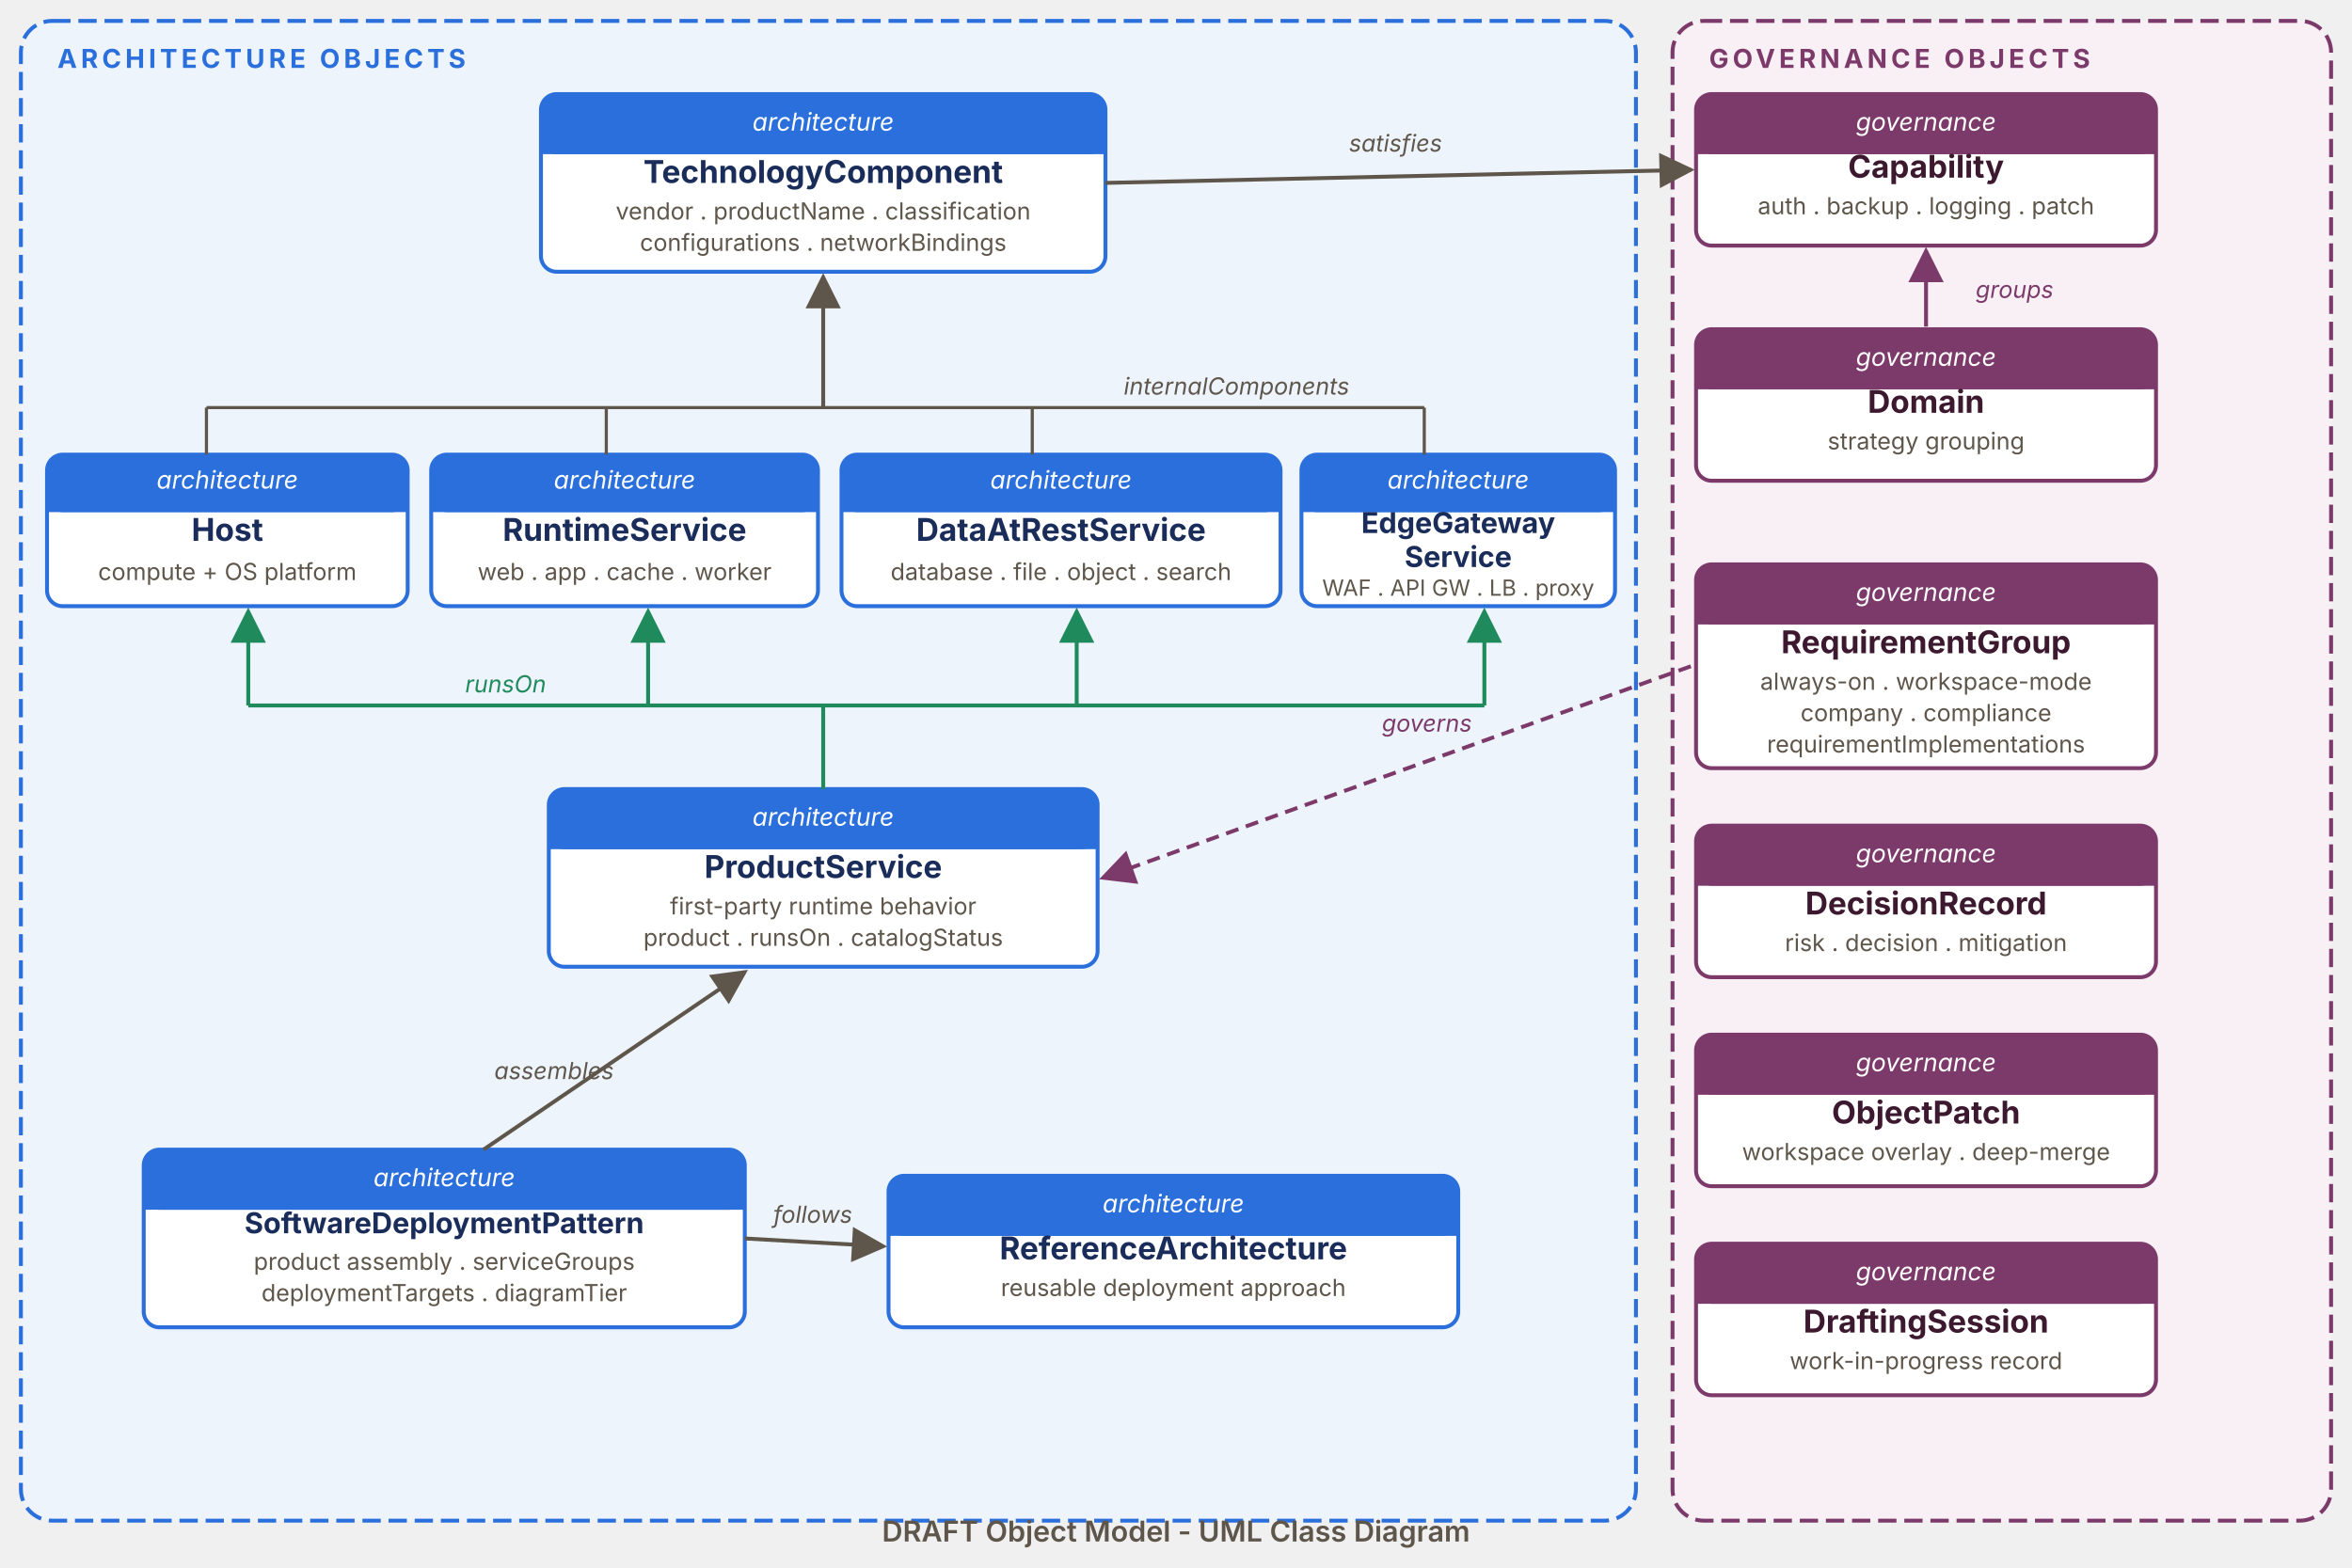
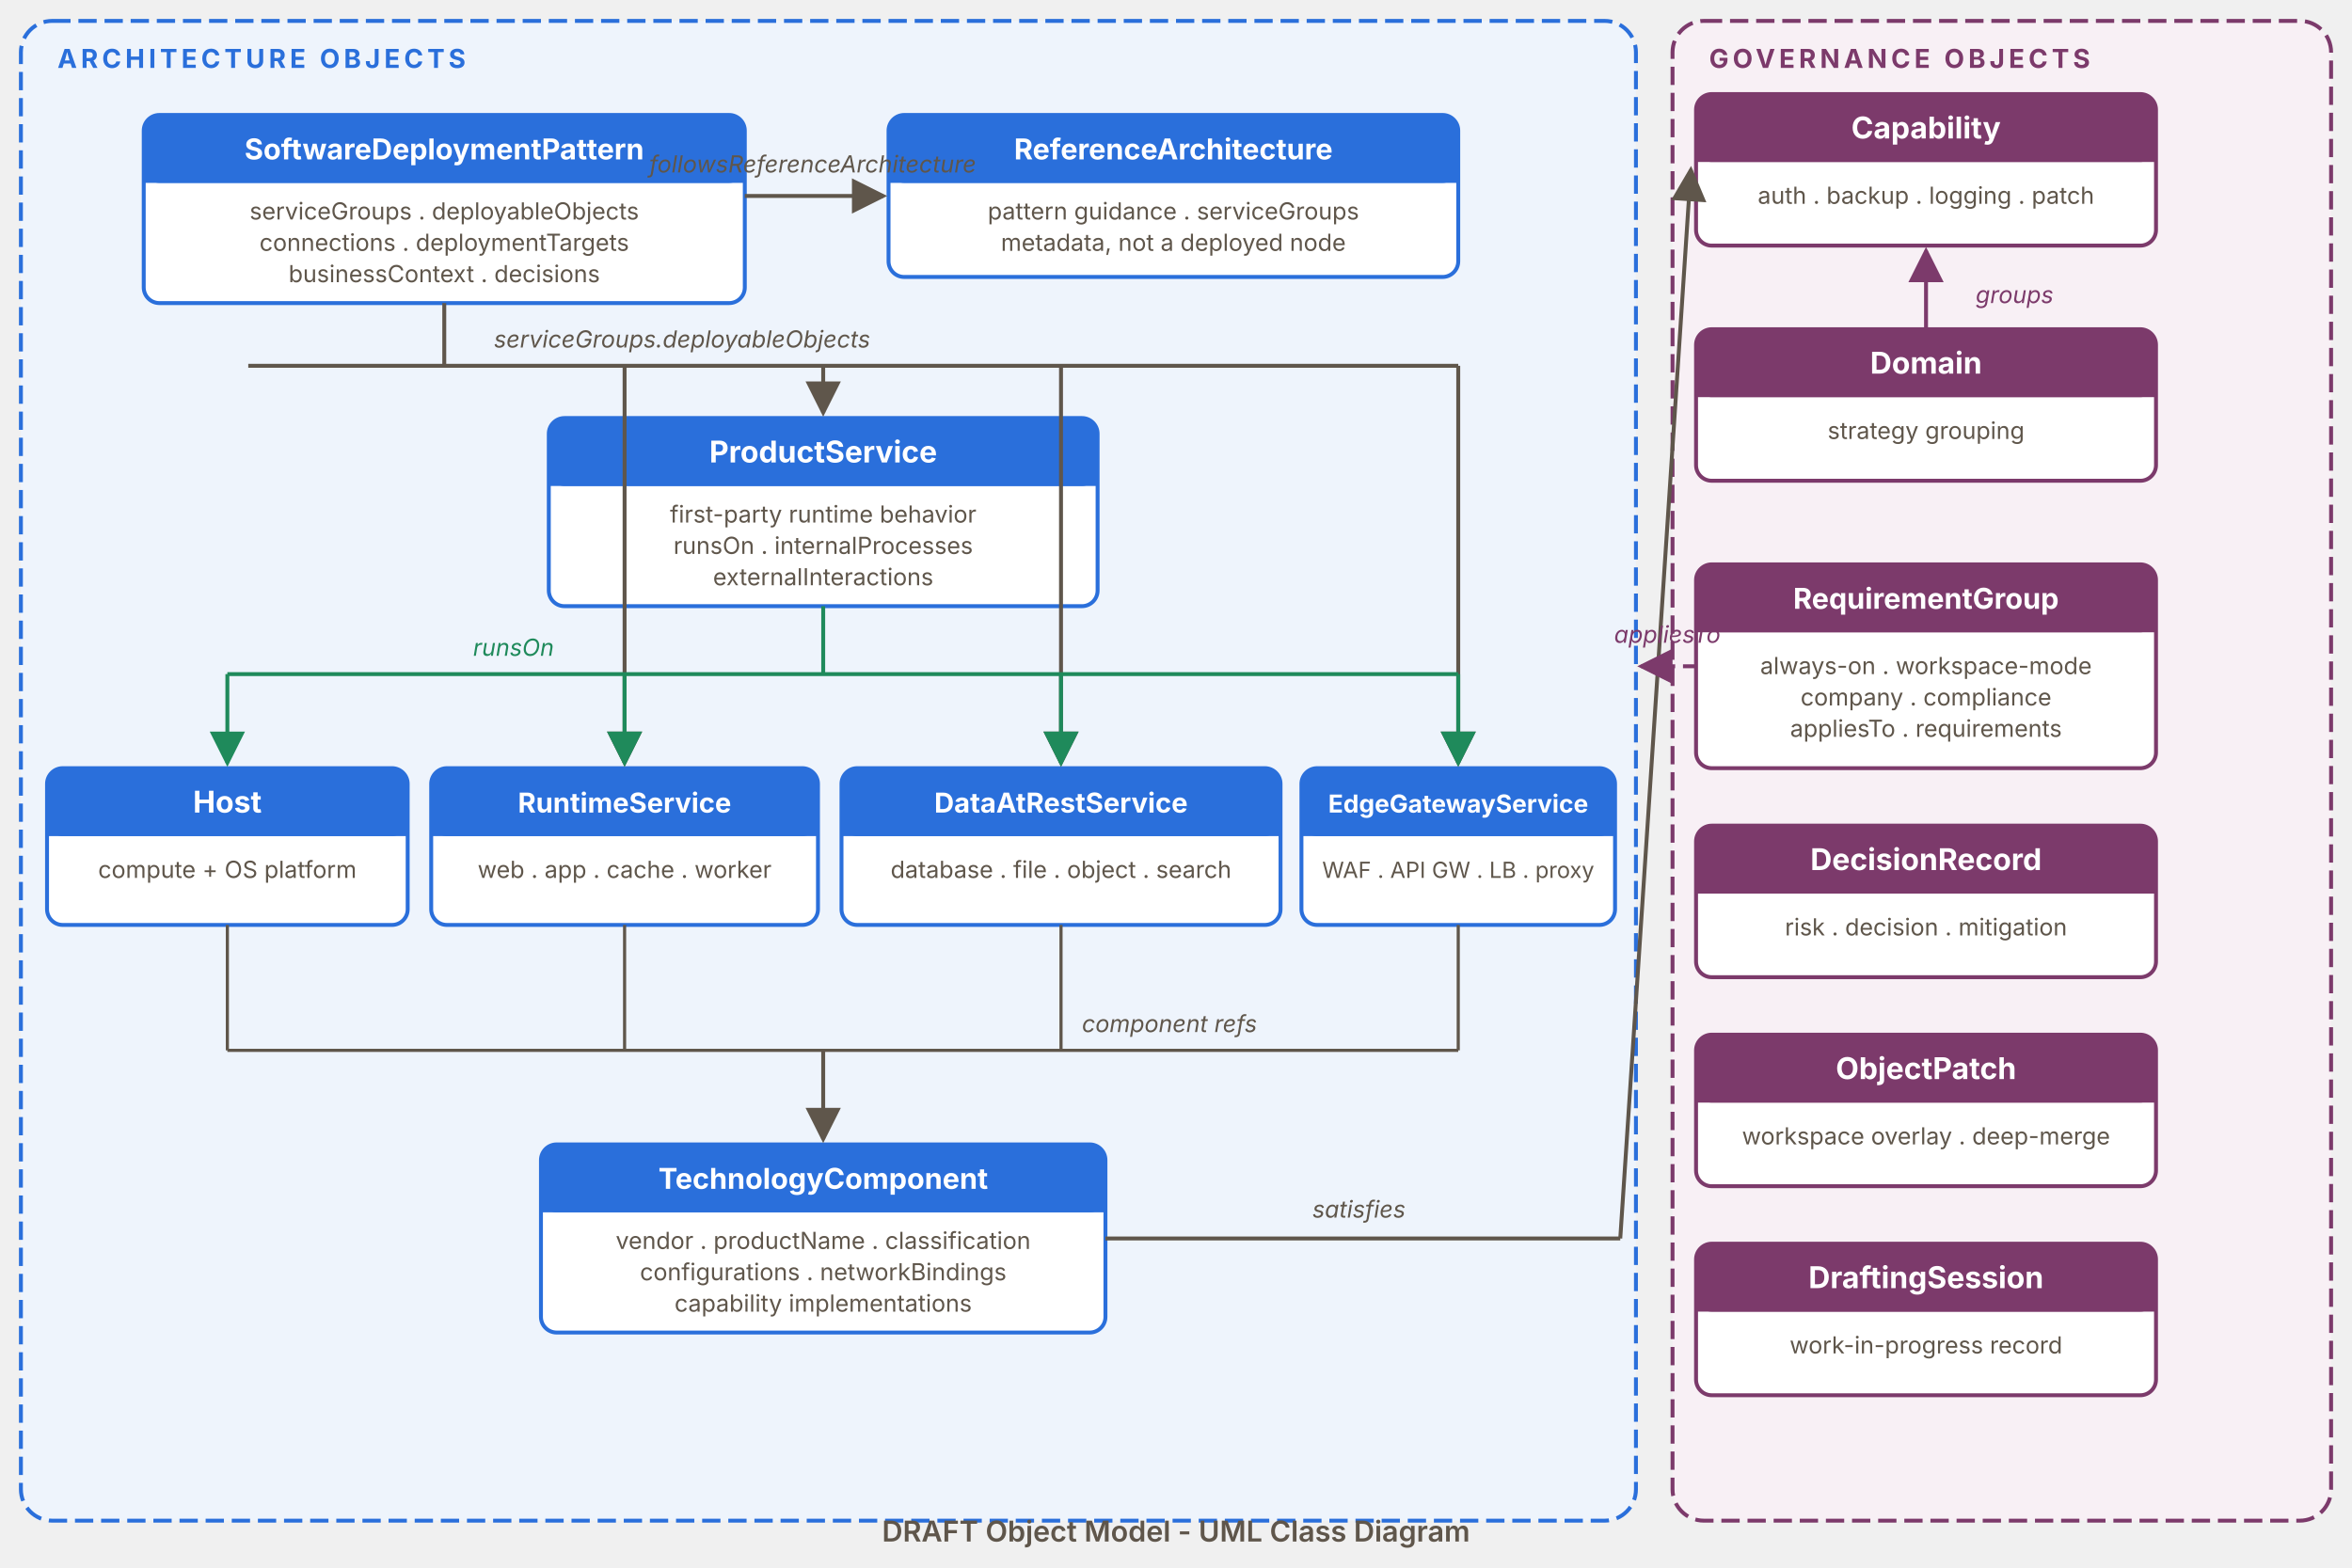
<svg xmlns="http://www.w3.org/2000/svg" viewBox="0 0 900 600" width="900" height="600" font-family="Inter, ui-sans-serif, system-ui, sans-serif">
  <defs>
    <marker id="arr" markerWidth="9" markerHeight="9" refX="8" refY="4.5" orient="auto">
      <polygon points="0 0, 9 4.5, 0 9" fill="#5f564b" />
    </marker>
    <marker id="arr-p" markerWidth="9" markerHeight="9" refX="8" refY="4.5" orient="auto">
      <polygon points="0 0, 9 4.5, 0 9" fill="#7c3a6b" />
    </marker>
    <marker id="arr-g" markerWidth="9" markerHeight="9" refX="8" refY="4.5" orient="auto">
      <polygon points="0 0, 9 4.5, 0 9" fill="#1f8a5b" />
    </marker>
  </defs>
  <rect x="8" y="8" width="618" height="574" rx="12" fill="#eef4fc" stroke="#2a6fdb" stroke-width="1.5" stroke-dasharray="7 3" />
  <text x="22" y="26" font-size="10" font-weight="700" letter-spacing="1.5" fill="#2a6fdb">ARCHITECTURE OBJECTS</text>
  <rect x="640" y="8" width="252" height="574" rx="12" fill="#f8f0f5" stroke="#7c3a6b" stroke-width="1.5" stroke-dasharray="7 3" />
  <text x="654" y="26" font-size="10" font-weight="700" letter-spacing="1.5" fill="#7c3a6b">GOVERNANCE OBJECTS</text>
-   <rect x="207" y="36" width="216" height="68" rx="6" fill="white" stroke="#2a6fdb" stroke-width="1.5" />
-   <rect x="207" y="36" width="216" height="23" rx="6" fill="#2a6fdb" />
-   <rect x="207" y="53" width="216" height="6" fill="#2a6fdb" />
-   <text x="315" y="50" font-size="9.5" fill="white" text-anchor="middle" font-style="italic">architecture</text>
-   <text x="315" y="70" font-size="12" fill="#1a2d5a" text-anchor="middle" font-weight="700">TechnologyComponent</text>
-   <text x="315" y="84" font-size="9" fill="#5f564b" text-anchor="middle">vendor . productName . classification</text>
-   <text x="315" y="96" font-size="9" fill="#5f564b" text-anchor="middle">configurations . networkBindings</text>
-   <rect x="18" y="174" width="138" height="58" rx="6" fill="white" stroke="#2a6fdb" stroke-width="1.5" />
-   <rect x="18" y="174" width="138" height="22" rx="6" fill="#2a6fdb" />
-   <rect x="18" y="190" width="138" height="6" fill="#2a6fdb" />
-   <text x="87" y="187" font-size="9.5" fill="white" text-anchor="middle" font-style="italic">architecture</text>
-   <text x="87" y="207" font-size="12" fill="#1a2d5a" text-anchor="middle" font-weight="700">Host</text>
-   <text x="87" y="222" font-size="9" fill="#5f564b" text-anchor="middle">compute + OS platform</text>
-   <rect x="165" y="174" width="148" height="58" rx="6" fill="white" stroke="#2a6fdb" stroke-width="1.5" />
-   <rect x="165" y="174" width="148" height="22" rx="6" fill="#2a6fdb" />
-   <rect x="165" y="190" width="148" height="6" fill="#2a6fdb" />
-   <text x="239" y="187" font-size="9.5" fill="white" text-anchor="middle" font-style="italic">architecture</text>
-   <text x="239" y="207" font-size="12" fill="#1a2d5a" text-anchor="middle" font-weight="700">RuntimeService</text>
-   <text x="239" y="222" font-size="9" fill="#5f564b" text-anchor="middle">web . app . cache . worker</text>
-   <rect x="322" y="174" width="168" height="58" rx="6" fill="white" stroke="#2a6fdb" stroke-width="1.5" />
-   <rect x="322" y="174" width="168" height="22" rx="6" fill="#2a6fdb" />
-   <rect x="322" y="190" width="168" height="6" fill="#2a6fdb" />
-   <text x="406" y="187" font-size="9.5" fill="white" text-anchor="middle" font-style="italic">architecture</text>
-   <text x="406" y="207" font-size="12" fill="#1a2d5a" text-anchor="middle" font-weight="700">DataAtRestService</text>
-   <text x="406" y="222" font-size="9" fill="#5f564b" text-anchor="middle">database . file . object . search</text>
-   <rect x="498" y="174" width="120" height="58" rx="6" fill="white" stroke="#2a6fdb" stroke-width="1.5" />
-   <rect x="498" y="174" width="120" height="22" rx="6" fill="#2a6fdb" />
-   <rect x="498" y="190" width="120" height="6" fill="#2a6fdb" />
-   <text x="558" y="187" font-size="9.5" fill="white" text-anchor="middle" font-style="italic">architecture</text>
-   <text x="558" y="204" font-size="11" fill="#1a2d5a" text-anchor="middle" font-weight="700">EdgeGateway</text>
-   <text x="558" y="217" font-size="11" fill="#1a2d5a" text-anchor="middle" font-weight="700">Service</text>
-   <text x="558" y="228" font-size="8.5" fill="#5f564b" text-anchor="middle">WAF . API GW . LB . proxy</text>
-   <rect x="210" y="302" width="210" height="68" rx="6" fill="white" stroke="#2a6fdb" stroke-width="1.5" />
-   <rect x="210" y="302" width="210" height="23" rx="6" fill="#2a6fdb" />
-   <rect x="210" y="319" width="210" height="6" fill="#2a6fdb" />
-   <text x="315" y="316" font-size="9.5" fill="white" text-anchor="middle" font-style="italic">architecture</text>
-   <text x="315" y="336" font-size="12" fill="#1a2d5a" text-anchor="middle" font-weight="700">ProductService</text>
-   <text x="315" y="350" font-size="9" fill="#5f564b" text-anchor="middle">first-party runtime behavior</text>
-   <text x="315" y="362" font-size="9" fill="#5f564b" text-anchor="middle">product . runsOn . catalogStatus</text>
-   <rect x="55" y="440" width="230" height="68" rx="6" fill="white" stroke="#2a6fdb" stroke-width="1.5" />
-   <rect x="55" y="440" width="230" height="23" rx="6" fill="#2a6fdb" />
-   <rect x="55" y="457" width="230" height="6" fill="#2a6fdb" />
-   <text x="170" y="454" font-size="9.5" fill="white" text-anchor="middle" font-style="italic">architecture</text>
-   <text x="170" y="472" font-size="11" fill="#1a2d5a" text-anchor="middle" font-weight="700">SoftwareDeploymentPattern</text>
-   <text x="170" y="486" font-size="9" fill="#5f564b" text-anchor="middle">product assembly . serviceGroups</text>
-   <text x="170" y="498" font-size="9" fill="#5f564b" text-anchor="middle">deploymentTargets . diagramTier</text>
-   <rect x="340" y="450" width="218" height="58" rx="6" fill="white" stroke="#2a6fdb" stroke-width="1.5" />
-   <rect x="340" y="450" width="218" height="23" rx="6" fill="#2a6fdb" />
-   <rect x="340" y="467" width="218" height="6" fill="#2a6fdb" />
-   <text x="449" y="464" font-size="9.5" fill="white" text-anchor="middle" font-style="italic">architecture</text>
-   <text x="449" y="482" font-size="12" fill="#1a2d5a" text-anchor="middle" font-weight="700">ReferenceArchitecture</text>
-   <text x="449" y="496" font-size="9" fill="#5f564b" text-anchor="middle">reusable deployment approach</text>
+   <rect x="55" y="44" width="230" height="72" rx="6" fill="white" stroke="#2a6fdb" stroke-width="1.5" />
+   <rect x="55" y="44" width="230" height="26" rx="6" fill="#2a6fdb" />
+   <rect x="55" y="64" width="230" height="6" fill="#2a6fdb" />
+   <text x="170" y="61" font-size="11" fill="white" text-anchor="middle" font-weight="700">SoftwareDeploymentPattern</text>
+   <text x="170" y="84" font-size="9" fill="#5f564b" text-anchor="middle">serviceGroups . deployableObjects</text>
+   <text x="170" y="96" font-size="9" fill="#5f564b" text-anchor="middle">connections . deploymentTargets</text>
+   <text x="170" y="108" font-size="9" fill="#5f564b" text-anchor="middle">businessContext . decisions</text>
+   <rect x="340" y="44" width="218" height="62" rx="6" fill="white" stroke="#2a6fdb" stroke-width="1.5" />
+   <rect x="340" y="44" width="218" height="26" rx="6" fill="#2a6fdb" />
+   <rect x="340" y="64" width="218" height="6" fill="#2a6fdb" />
+   <text x="449" y="61" font-size="11" fill="white" text-anchor="middle" font-weight="700">ReferenceArchitecture</text>
+   <text x="449" y="84" font-size="9" fill="#5f564b" text-anchor="middle">pattern guidance . serviceGroups</text>
+   <text x="449" y="96" font-size="9" fill="#5f564b" text-anchor="middle">metadata, not a deployed node</text>
+   <rect x="210" y="160" width="210" height="72" rx="6" fill="white" stroke="#2a6fdb" stroke-width="1.5" />
+   <rect x="210" y="160" width="210" height="26" rx="6" fill="#2a6fdb" />
+   <rect x="210" y="180" width="210" height="6" fill="#2a6fdb" />
+   <text x="315" y="177" font-size="11.5" fill="white" text-anchor="middle" font-weight="700">ProductService</text>
+   <text x="315" y="200" font-size="9" fill="#5f564b" text-anchor="middle">first-party runtime behavior</text>
+   <text x="315" y="212" font-size="9" fill="#5f564b" text-anchor="middle">runsOn . internalProcesses</text>
+   <text x="315" y="224" font-size="9" fill="#5f564b" text-anchor="middle">externalInteractions</text>
+   <rect x="18" y="294" width="138" height="60" rx="6" fill="white" stroke="#2a6fdb" stroke-width="1.5" />
+   <rect x="18" y="294" width="138" height="26" rx="6" fill="#2a6fdb" />
+   <rect x="18" y="314" width="138" height="6" fill="#2a6fdb" />
+   <text x="87" y="311" font-size="11.5" fill="white" text-anchor="middle" font-weight="700">Host</text>
+   <text x="87" y="336" font-size="9" fill="#5f564b" text-anchor="middle">compute + OS platform</text>
+   <rect x="165" y="294" width="148" height="60" rx="6" fill="white" stroke="#2a6fdb" stroke-width="1.5" />
+   <rect x="165" y="294" width="148" height="26" rx="6" fill="#2a6fdb" />
+   <rect x="165" y="314" width="148" height="6" fill="#2a6fdb" />
+   <text x="239" y="311" font-size="10.5" fill="white" text-anchor="middle" font-weight="700">RuntimeService</text>
+   <text x="239" y="336" font-size="9" fill="#5f564b" text-anchor="middle">web . app . cache . worker</text>
+   <rect x="322" y="294" width="168" height="60" rx="6" fill="white" stroke="#2a6fdb" stroke-width="1.5" />
+   <rect x="322" y="294" width="168" height="26" rx="6" fill="#2a6fdb" />
+   <rect x="322" y="314" width="168" height="6" fill="#2a6fdb" />
+   <text x="406" y="311" font-size="10.5" fill="white" text-anchor="middle" font-weight="700">DataAtRestService</text>
+   <text x="406" y="336" font-size="9" fill="#5f564b" text-anchor="middle">database . file . object . search</text>
+   <rect x="498" y="294" width="120" height="60" rx="6" fill="white" stroke="#2a6fdb" stroke-width="1.5" />
+   <rect x="498" y="294" width="120" height="26" rx="6" fill="#2a6fdb" />
+   <rect x="498" y="314" width="120" height="6" fill="#2a6fdb" />
+   <text x="558" y="311" font-size="9.5" fill="white" text-anchor="middle" font-weight="700">EdgeGatewayService</text>
+   <text x="558" y="336" font-size="8.5" fill="#5f564b" text-anchor="middle">WAF . API GW . LB . proxy</text>
+   <rect x="207" y="438" width="216" height="72" rx="6" fill="white" stroke="#2a6fdb" stroke-width="1.5" />
+   <rect x="207" y="438" width="216" height="26" rx="6" fill="#2a6fdb" />
+   <rect x="207" y="458" width="216" height="6" fill="#2a6fdb" />
+   <text x="315" y="455" font-size="11" fill="white" text-anchor="middle" font-weight="700">TechnologyComponent</text>
+   <text x="315" y="478" font-size="9" fill="#5f564b" text-anchor="middle">vendor . productName . classification</text>
+   <text x="315" y="490" font-size="9" fill="#5f564b" text-anchor="middle">configurations . networkBindings</text>
+   <text x="315" y="502" font-size="9" fill="#5f564b" text-anchor="middle">capability implementations</text>
  <rect x="649" y="36" width="176" height="58" rx="6" fill="white" stroke="#7c3a6b" stroke-width="1.5" />
-   <rect x="649" y="36" width="176" height="23" rx="6" fill="#7c3a6b" />
-   <rect x="649" y="53" width="176" height="6" fill="#7c3a6b" />
-   <text x="737" y="50" font-size="9.5" fill="white" text-anchor="middle" font-style="italic">governance</text>
-   <text x="737" y="68" font-size="12" fill="#3d1930" text-anchor="middle" font-weight="700">Capability</text>
-   <text x="737" y="82" font-size="9" fill="#5f564b" text-anchor="middle">auth . backup . logging . patch</text>
+   <rect x="649" y="36" width="176" height="26" rx="6" fill="#7c3a6b" />
+   <rect x="649" y="56" width="176" height="6" fill="#7c3a6b" />
+   <text x="737" y="53" font-size="11.5" fill="white" text-anchor="middle" font-weight="700">Capability</text>
+   <text x="737" y="78" font-size="9" fill="#5f564b" text-anchor="middle">auth . backup . logging . patch</text>
  <rect x="649" y="126" width="176" height="58" rx="6" fill="white" stroke="#7c3a6b" stroke-width="1.5" />
-   <rect x="649" y="126" width="176" height="23" rx="6" fill="#7c3a6b" />
-   <rect x="649" y="143" width="176" height="6" fill="#7c3a6b" />
-   <text x="737" y="140" font-size="9.5" fill="white" text-anchor="middle" font-style="italic">governance</text>
-   <text x="737" y="158" font-size="12" fill="#3d1930" text-anchor="middle" font-weight="700">Domain</text>
-   <text x="737" y="172" font-size="9" fill="#5f564b" text-anchor="middle">strategy grouping</text>
+   <rect x="649" y="126" width="176" height="26" rx="6" fill="#7c3a6b" />
+   <rect x="649" y="146" width="176" height="6" fill="#7c3a6b" />
+   <text x="737" y="143" font-size="11.5" fill="white" text-anchor="middle" font-weight="700">Domain</text>
+   <text x="737" y="168" font-size="9" fill="#5f564b" text-anchor="middle">strategy grouping</text>
  <rect x="649" y="216" width="176" height="78" rx="6" fill="white" stroke="#7c3a6b" stroke-width="1.5" />
-   <rect x="649" y="216" width="176" height="23" rx="6" fill="#7c3a6b" />
-   <rect x="649" y="233" width="176" height="6" fill="#7c3a6b" />
-   <text x="737" y="230" font-size="9.5" fill="white" text-anchor="middle" font-style="italic">governance</text>
-   <text x="737" y="250" font-size="12" fill="#3d1930" text-anchor="middle" font-weight="700">RequirementGroup</text>
-   <text x="737" y="264" font-size="9" fill="#5f564b" text-anchor="middle">always-on . workspace-mode</text>
-   <text x="737" y="276" font-size="9" fill="#5f564b" text-anchor="middle">company . compliance</text>
-   <text x="737" y="288" font-size="9" fill="#5f564b" text-anchor="middle">requirementImplementations</text>
+   <rect x="649" y="216" width="176" height="26" rx="6" fill="#7c3a6b" />
+   <rect x="649" y="236" width="176" height="6" fill="#7c3a6b" />
+   <text x="737" y="233" font-size="11" fill="white" text-anchor="middle" font-weight="700">RequirementGroup</text>
+   <text x="737" y="258" font-size="9" fill="#5f564b" text-anchor="middle">always-on . workspace-mode</text>
+   <text x="737" y="270" font-size="9" fill="#5f564b" text-anchor="middle">company . compliance</text>
+   <text x="737" y="282" font-size="9" fill="#5f564b" text-anchor="middle">appliesTo . requirements</text>
  <rect x="649" y="316" width="176" height="58" rx="6" fill="white" stroke="#7c3a6b" stroke-width="1.5" />
-   <rect x="649" y="316" width="176" height="23" rx="6" fill="#7c3a6b" />
-   <rect x="649" y="333" width="176" height="6" fill="#7c3a6b" />
-   <text x="737" y="330" font-size="9.5" fill="white" text-anchor="middle" font-style="italic">governance</text>
-   <text x="737" y="350" font-size="12" fill="#3d1930" text-anchor="middle" font-weight="700">DecisionRecord</text>
-   <text x="737" y="364" font-size="9" fill="#5f564b" text-anchor="middle">risk . decision . mitigation</text>
+   <rect x="649" y="316" width="176" height="26" rx="6" fill="#7c3a6b" />
+   <rect x="649" y="336" width="176" height="6" fill="#7c3a6b" />
+   <text x="737" y="333" font-size="11.5" fill="white" text-anchor="middle" font-weight="700">DecisionRecord</text>
+   <text x="737" y="358" font-size="9" fill="#5f564b" text-anchor="middle">risk . decision . mitigation</text>
  <rect x="649" y="396" width="176" height="58" rx="6" fill="white" stroke="#7c3a6b" stroke-width="1.5" />
-   <rect x="649" y="396" width="176" height="23" rx="6" fill="#7c3a6b" />
-   <rect x="649" y="413" width="176" height="6" fill="#7c3a6b" />
-   <text x="737" y="410" font-size="9.5" fill="white" text-anchor="middle" font-style="italic">governance</text>
-   <text x="737" y="430" font-size="12" fill="#3d1930" text-anchor="middle" font-weight="700">ObjectPatch</text>
-   <text x="737" y="444" font-size="9" fill="#5f564b" text-anchor="middle">workspace overlay . deep-merge</text>
+   <rect x="649" y="396" width="176" height="26" rx="6" fill="#7c3a6b" />
+   <rect x="649" y="416" width="176" height="6" fill="#7c3a6b" />
+   <text x="737" y="413" font-size="11.5" fill="white" text-anchor="middle" font-weight="700">ObjectPatch</text>
+   <text x="737" y="438" font-size="9" fill="#5f564b" text-anchor="middle">workspace overlay . deep-merge</text>
  <rect x="649" y="476" width="176" height="58" rx="6" fill="white" stroke="#7c3a6b" stroke-width="1.5" />
-   <rect x="649" y="476" width="176" height="23" rx="6" fill="#7c3a6b" />
-   <rect x="649" y="493" width="176" height="6" fill="#7c3a6b" />
-   <text x="737" y="490" font-size="9.5" fill="white" text-anchor="middle" font-style="italic">governance</text>
-   <text x="737" y="510" font-size="12" fill="#3d1930" text-anchor="middle" font-weight="700">DraftingSession</text>
-   <text x="737" y="524" font-size="9" fill="#5f564b" text-anchor="middle">work-in-progress record</text>
-   <line x1="423" y1="70" x2="647" y2="65" stroke="#5f564b" stroke-width="1.5" marker-end="url(#arr)" />
-   <text x="534" y="58" font-size="9" fill="#5f564b" text-anchor="middle" font-style="italic">satisfies</text>
-   <line x1="737" y1="125" x2="737" y2="96" stroke="#7c3a6b" stroke-width="1.5" marker-end="url(#arr-p)" />
-   <text x="756" y="114" font-size="9" fill="#7c3a6b" font-style="italic">groups</text>
-   <line x1="647" y1="255" x2="422" y2="336" stroke="#7c3a6b" stroke-width="1.5" stroke-dasharray="5 3" marker-end="url(#arr-p)" />
-   <text x="546" y="280" font-size="9" fill="#7c3a6b" text-anchor="middle" font-style="italic">governs</text>
-   <line x1="79" y1="174" x2="79" y2="156" stroke="#5f564b" stroke-width="1.2" />
-   <line x1="232" y1="174" x2="232" y2="156" stroke="#5f564b" stroke-width="1.2" />
-   <line x1="395" y1="174" x2="395" y2="156" stroke="#5f564b" stroke-width="1.2" />
-   <line x1="545" y1="174" x2="545" y2="156" stroke="#5f564b" stroke-width="1.2" />
-   <line x1="79" y1="156" x2="545" y2="156" stroke="#5f564b" stroke-width="1.2" />
-   <line x1="315" y1="156" x2="315" y2="106" stroke="#5f564b" stroke-width="1.5" marker-end="url(#arr)" />
-   <text x="430" y="151" font-size="9" fill="#5f564b" font-style="italic">internalComponents</text>
-   <line x1="315" y1="302" x2="315" y2="270" stroke="#1f8a5b" stroke-width="1.5" />
-   <line x1="95" y1="270" x2="568" y2="270" stroke="#1f8a5b" stroke-width="1.5" />
-   <line x1="95" y1="270" x2="95" y2="234" stroke="#1f8a5b" stroke-width="1.5" marker-end="url(#arr-g)" />
-   <line x1="248" y1="270" x2="248" y2="234" stroke="#1f8a5b" stroke-width="1.5" marker-end="url(#arr-g)" />
-   <line x1="412" y1="270" x2="412" y2="234" stroke="#1f8a5b" stroke-width="1.5" marker-end="url(#arr-g)" />
-   <line x1="568" y1="270" x2="568" y2="234" stroke="#1f8a5b" stroke-width="1.5" marker-end="url(#arr-g)" />
-   <text x="178" y="265" font-size="9" fill="#1f8a5b" font-style="italic">runsOn</text>
-   <line x1="185" y1="440" x2="285" y2="372" stroke="#5f564b" stroke-width="1.5" marker-end="url(#arr)" />
-   <text x="212" y="413" font-size="9" fill="#5f564b" text-anchor="middle" font-style="italic">assembles</text>
-   <line x1="285" y1="474" x2="338" y2="477" stroke="#5f564b" stroke-width="1.5" marker-end="url(#arr)" />
-   <text x="311" y="468" font-size="9" fill="#5f564b" text-anchor="middle" font-style="italic">follows</text>
+   <rect x="649" y="476" width="176" height="26" rx="6" fill="#7c3a6b" />
+   <rect x="649" y="496" width="176" height="6" fill="#7c3a6b" />
+   <text x="737" y="493" font-size="11.5" fill="white" text-anchor="middle" font-weight="700">DraftingSession</text>
+   <text x="737" y="518" font-size="9" fill="#5f564b" text-anchor="middle">work-in-progress record</text>
+   <line x1="285" y1="75" x2="338" y2="75" stroke="#5f564b" stroke-width="1.5" marker-end="url(#arr)" />
+   <text x="311" y="66" font-size="9" fill="#5f564b" text-anchor="middle" font-style="italic">followsReferenceArchitecture</text>
+   <line x1="170" y1="116" x2="170" y2="140" stroke="#5f564b" stroke-width="1.5" />
+   <line x1="95" y1="140" x2="558" y2="140" stroke="#5f564b" stroke-width="1.5" />
+   <line x1="315" y1="140" x2="315" y2="158" stroke="#5f564b" stroke-width="1.5" marker-end="url(#arr)" />
+   <line x1="239" y1="140" x2="239" y2="292" stroke="#5f564b" stroke-width="1.5" marker-end="url(#arr)" />
+   <line x1="406" y1="140" x2="406" y2="292" stroke="#5f564b" stroke-width="1.5" marker-end="url(#arr)" />
+   <line x1="558" y1="140" x2="558" y2="292" stroke="#5f564b" stroke-width="1.5" marker-end="url(#arr)" />
+   <text x="261" y="133" font-size="9" fill="#5f564b" text-anchor="middle" font-style="italic">serviceGroups.deployableObjects</text>
+   <line x1="315" y1="232" x2="315" y2="258" stroke="#1f8a5b" stroke-width="1.5" />
+   <line x1="87" y1="258" x2="558" y2="258" stroke="#1f8a5b" stroke-width="1.5" />
+   <line x1="87" y1="258" x2="87" y2="292" stroke="#1f8a5b" stroke-width="1.5" marker-end="url(#arr-g)" />
+   <line x1="239" y1="258" x2="239" y2="292" stroke="#1f8a5b" stroke-width="1.5" marker-end="url(#arr-g)" />
+   <line x1="406" y1="258" x2="406" y2="292" stroke="#1f8a5b" stroke-width="1.5" marker-end="url(#arr-g)" />
+   <line x1="558" y1="258" x2="558" y2="292" stroke="#1f8a5b" stroke-width="1.5" marker-end="url(#arr-g)" />
+   <text x="181" y="251" font-size="9" fill="#1f8a5b" font-style="italic">runsOn</text>
+   <line x1="87" y1="354" x2="87" y2="402" stroke="#5f564b" stroke-width="1.2" />
+   <line x1="239" y1="354" x2="239" y2="402" stroke="#5f564b" stroke-width="1.2" />
+   <line x1="406" y1="354" x2="406" y2="402" stroke="#5f564b" stroke-width="1.2" />
+   <line x1="558" y1="354" x2="558" y2="402" stroke="#5f564b" stroke-width="1.2" />
+   <line x1="87" y1="402" x2="558" y2="402" stroke="#5f564b" stroke-width="1.2" />
+   <line x1="315" y1="402" x2="315" y2="436" stroke="#5f564b" stroke-width="1.5" marker-end="url(#arr)" />
+   <text x="414" y="395" font-size="9" fill="#5f564b" font-style="italic">component refs</text>
+   <line x1="620" y1="474" x2="647" y2="65" stroke="#5f564b" stroke-width="1.5" marker-end="url(#arr)" />
+   <line x1="423" y1="474" x2="620" y2="474" stroke="#5f564b" stroke-width="1.5" />
+   <text x="520" y="466" font-size="9" fill="#5f564b" text-anchor="middle" font-style="italic">satisfies</text>
+   <line x1="737" y1="126" x2="737" y2="96" stroke="#7c3a6b" stroke-width="1.5" marker-end="url(#arr-p)" />
+   <text x="756" y="116" font-size="9" fill="#7c3a6b" font-style="italic">groups</text>
+   <line x1="649" y1="255" x2="628" y2="255" stroke="#7c3a6b" stroke-width="1.5" stroke-dasharray="5 3" marker-end="url(#arr-p)" />
+   <text x="638" y="246" font-size="9" fill="#7c3a6b" text-anchor="middle" font-style="italic">appliesTo</text>
  <text x="450" y="590" font-size="11" fill="#5f564b" text-anchor="middle" font-weight="600">DRAFT Object Model - UML Class Diagram</text>
</svg>
